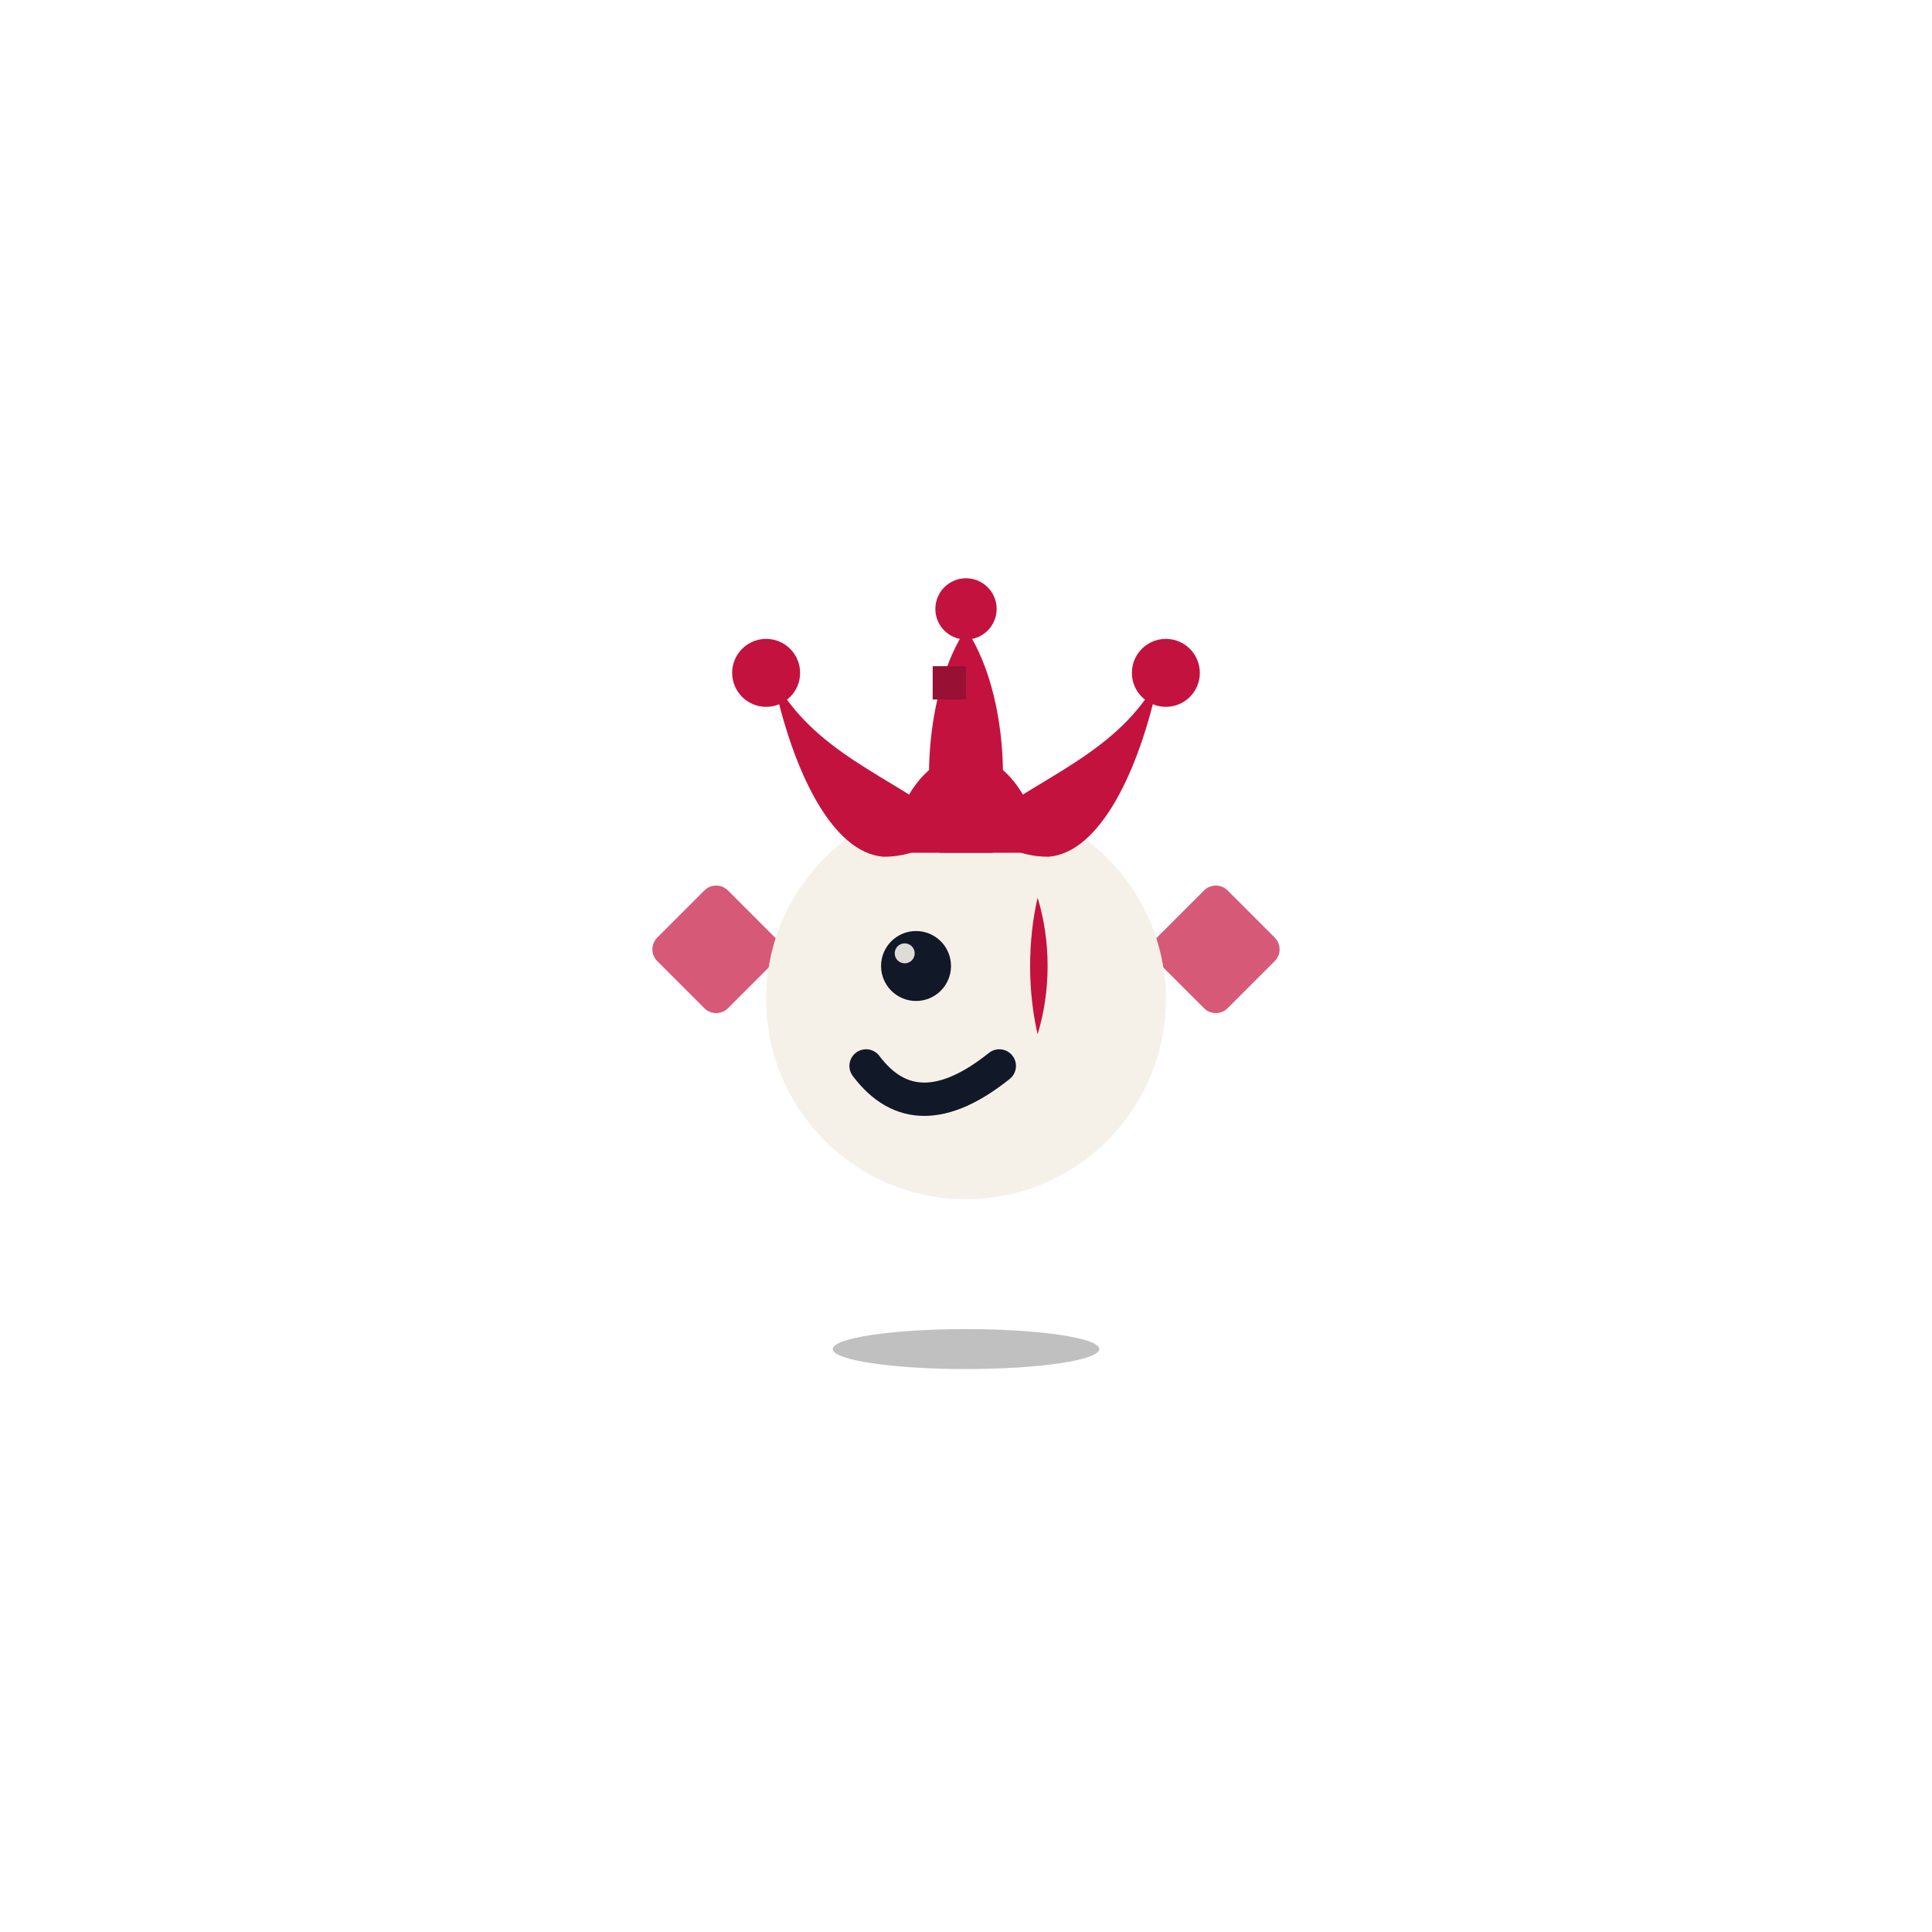
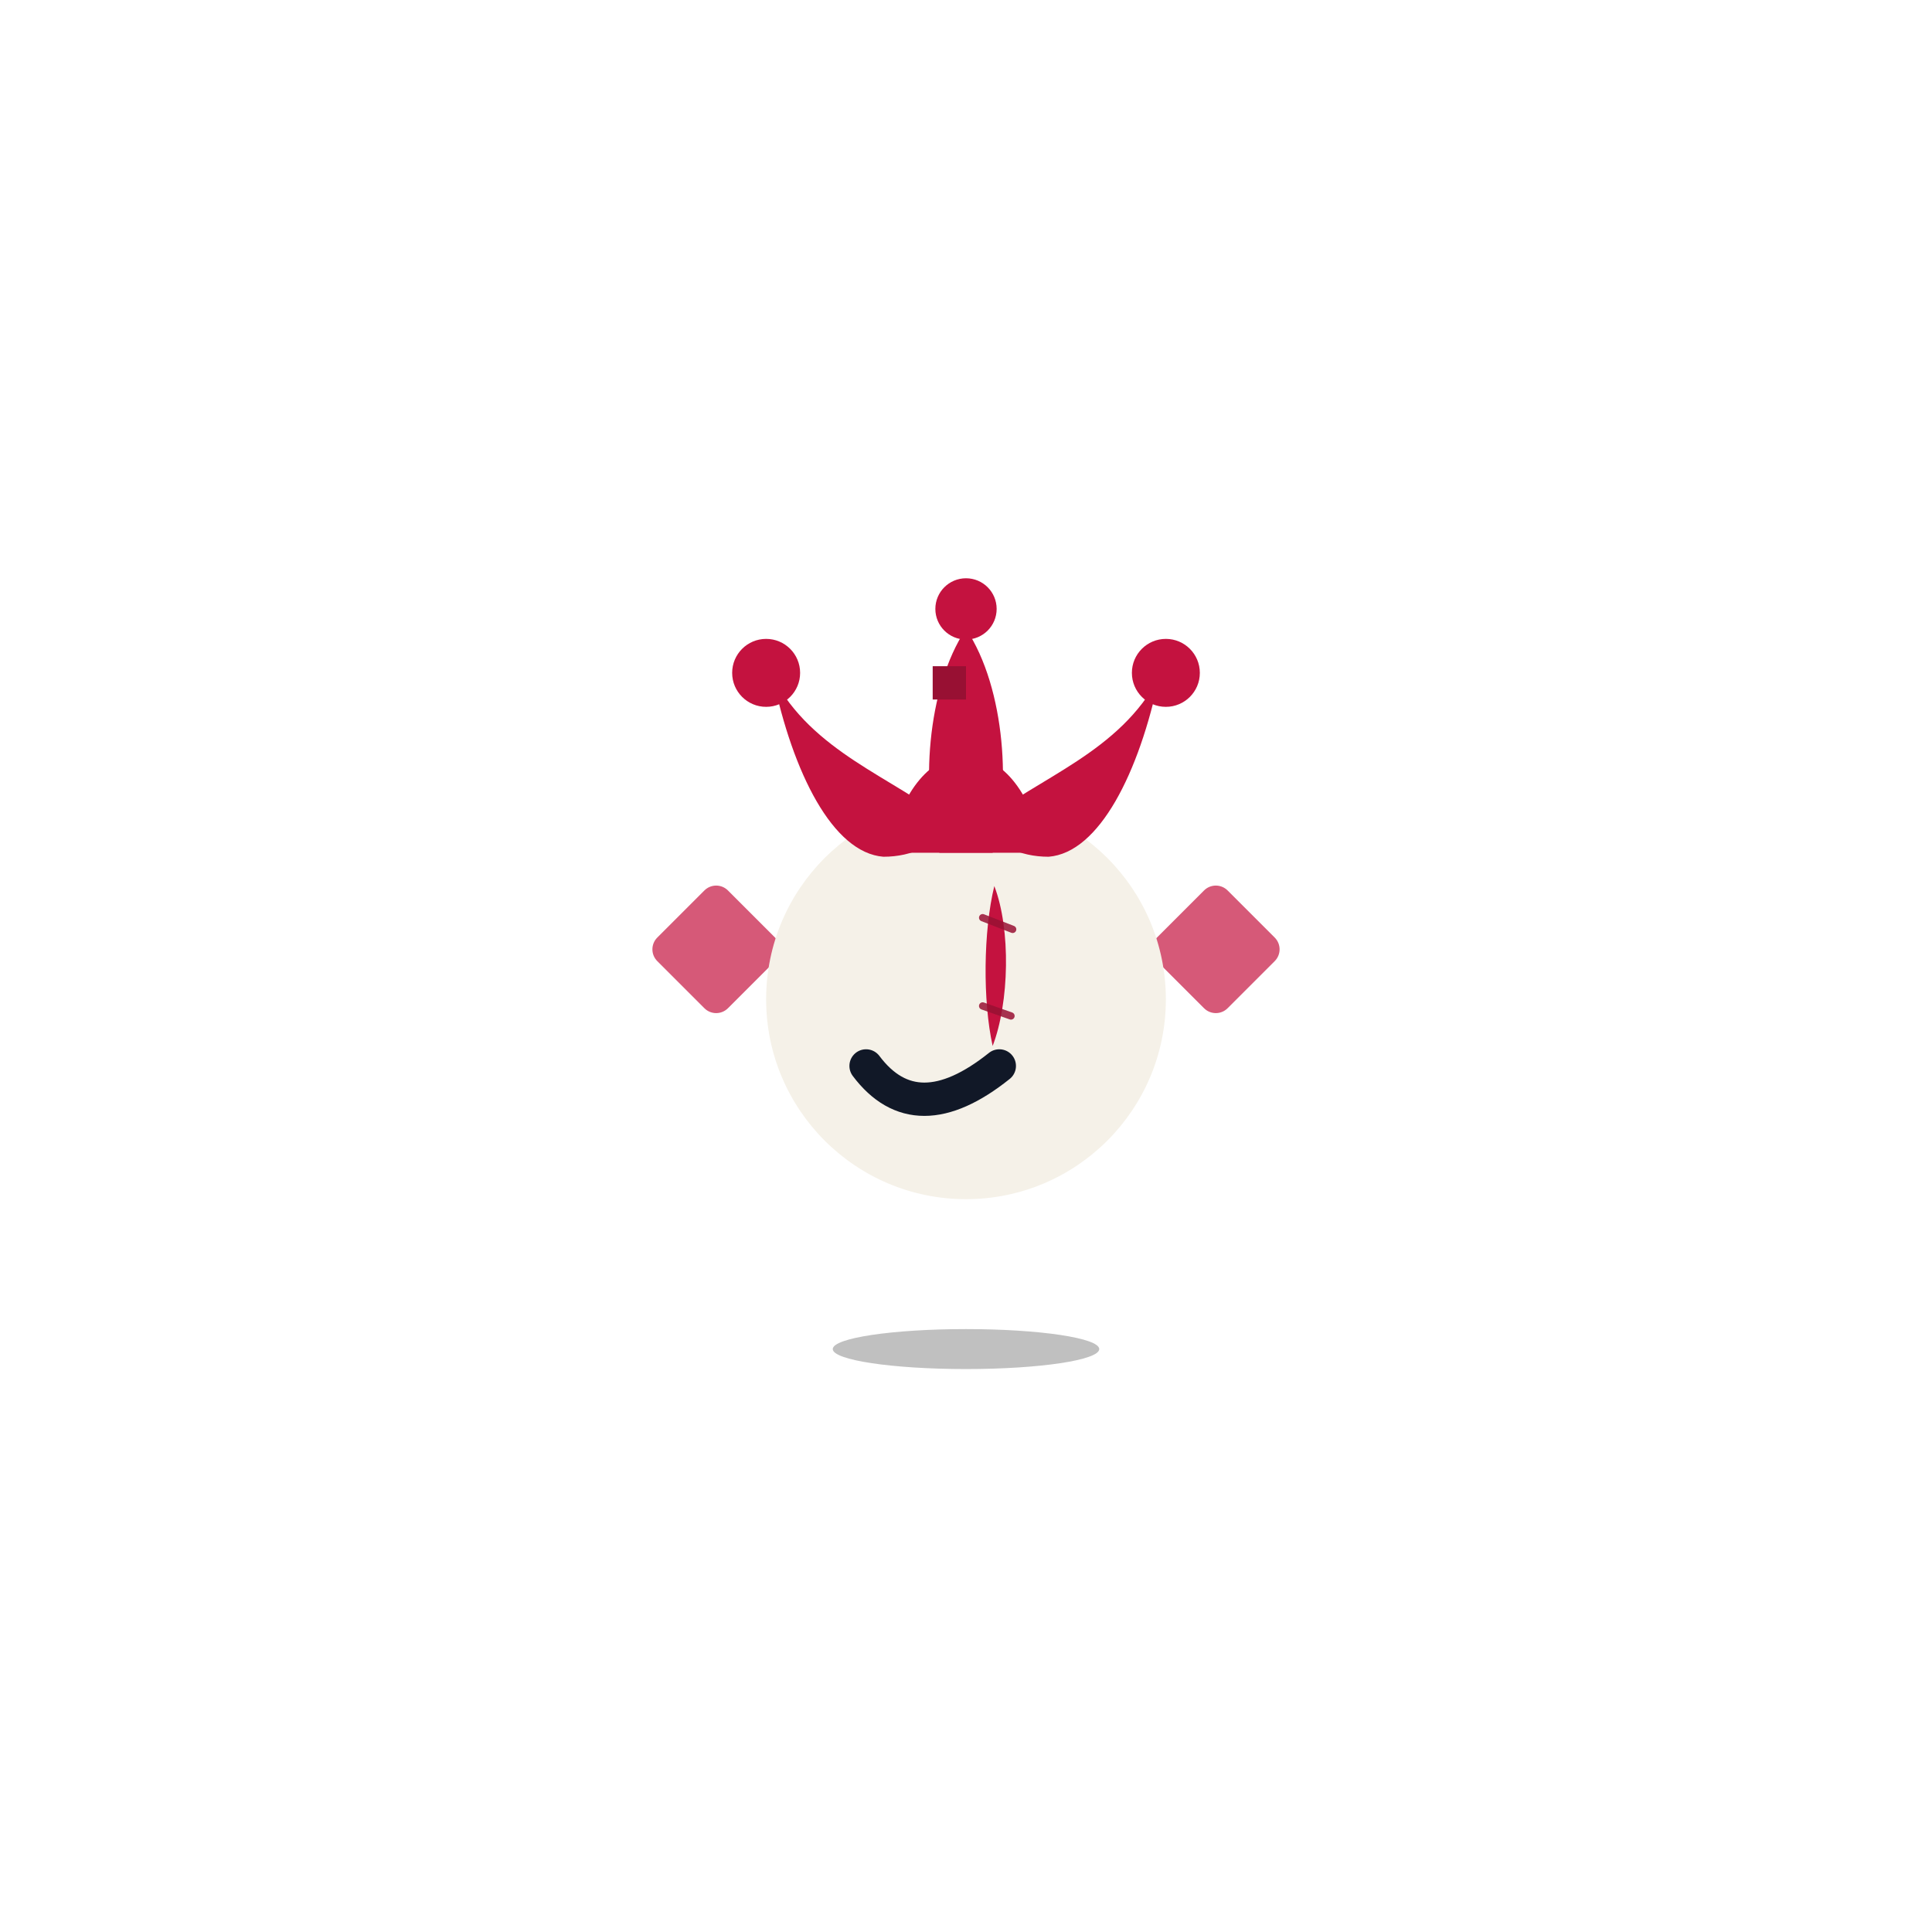
<svg xmlns="http://www.w3.org/2000/svg" viewBox="-18 -18 58 58" width="500" height="500" fill="none">
  <defs>
    <style>
-     .poke-r-body { transform-origin:11px 12px; animation:poke-r-tilt .6s cubic-bezier(.34,1.56,.64,1) forwards; }
-     .poke-right-shadow { transform-origin:11px 22.5px; animation:poke-right-shadow-pulse 3.2s ease-in-out infinite; }
+       /* ==PET-CORE== */
+       /* Anchor transforms at each shape's own box so the numbers read as intent
+          rather than as viewBox arithmetic. */
+       .pet-body,
+       .pet-head,
+       .pet-hat,
+       .pet-eye,
+       .pet-pupil,
+       .pet-lid,
+       .pet-shadow,
+       .pet-arm-l,
+       .pet-arm-r {
+         transform-box: fill-box;
+       }
+ 
+       /* Breath scales from the feet, never from the centre. */
+       .pet-body {
+         transform-origin: 50% 100%;
+         animation: pet-breathe 3.7s cubic-bezier(0.45, 0, 0.55, 1) infinite;
+       }
+ 
+       /* A slow lean, offset from the breath so the two never sync up. */
+       .pet-lean {
+         animation: pet-sway 6.1s cubic-bezier(0.37, 0, 0.63, 1) infinite;
+       }
+ 
+       /* The head is carried, it does not drive: it follows a beat late. */
+       .pet-head {
+         transform-origin: 50% 100%;
+         animation: pet-bob 3.7s cubic-bezier(0.45, 0, 0.55, 1) infinite;
+         animation-delay: 0.22s;
+       }
+ 
+       /* The bells trail further behind again. */
+       .pet-hat {
+         transform-origin: 50% 100%;
+         animation: pet-hat-swing 6.1s cubic-bezier(0.37, 0, 0.63, 1) infinite;
+         animation-delay: 0.38s;
+       }
+ 
+       /* The lid is the blink. In its own group so the pupil underneath can go on
+          tracking the cursor while the eye is shut. */
+       .pet-lid {
+         transform-origin: 50% 0%;
+         animation: pet-blink 4.3s cubic-bezier(0.3, 0, 0.2, 1) infinite;
+       }
+ 
+       /* Involuntary flicks between rests, as eyes actually move. */
+       .pet-saccade {
+         transform-origin: 50% 50%;
+         animation: pet-saccade 11s steps(1, end) infinite;
+       }
+ 
+       .pet-shine {
+         animation: pet-shine 4.3s ease-in-out infinite;
+       }
+ 
+       /* Tied to the breath, so contact with the ground stays believable. */
+       .pet-shadow {
+         transform-origin: 50% 50%;
+         animation: pet-shadow 3.7s cubic-bezier(0.45, 0, 0.55, 1) infinite;
+       }
+ 
+       .pet-arm-l {
+         transform-origin: 100% 0%;
+         animation: pet-arm-l 6.1s cubic-bezier(0.37, 0, 0.63, 1) infinite;
+         animation-delay: 0.3s;
+       }
+ 
+       .pet-arm-r {
+         transform-origin: 0% 0%;
+         animation: pet-arm-r 6.1s cubic-bezier(0.37, 0, 0.63, 1) infinite;
+         animation-delay: 0.46s;
+       }
+ 
+       /* The rise is quicker than the fall, like a real breath. */
+       @keyframes pet-breathe {
+         0% { transform: scale(1, 1) translateY(0); }
+         38% { transform: scale(0.988, 1.014) translateY(-0.16px); }
+         100% { transform: scale(1, 1) translateY(0); }
+       }
+ 
+       @keyframes pet-sway {
+         0%, 100% { transform: rotate(0deg) translateX(0); }
+         27% { transform: rotate(1.15deg) translateX(0.1px); }
+         52% { transform: rotate(0.1deg) translateX(0); }
+         78% { transform: rotate(-1.15deg) translateX(-0.1px); }
+       }
+ 
+       @keyframes pet-bob {
+         0% { transform: translateY(0) rotate(0deg); }
+         38% { transform: translateY(-0.22px) rotate(-0.5deg); }
+         100% { transform: translateY(0) rotate(0deg); }
+       }
+ 
+       @keyframes pet-hat-swing {
+         0%, 100% { transform: rotate(0deg); }
+         27% { transform: rotate(3.4deg); }
+         55% { transform: rotate(-0.6deg); }
+         80% { transform: rotate(-3.4deg); }
+       }
+ 
+       /* Down fast, up slower, then a second flick: the shape of a real blink
+          rather than an on/off frame. */
+       @keyframes pet-blink {
+         0%, 88% { transform: scaleY(0); }
+         90.5% { transform: scaleY(1); }
+         93% { transform: scaleY(0.08); }
+         95.5% { transform: scaleY(1); }
+         98% { transform: scaleY(0); }
+       }
+ 
+       @keyframes pet-saccade {
+         0%, 34% { transform: translate(0, 0); }
+         36%, 55% { transform: translate(0.42px, -0.12px); }
+         57%, 72% { transform: translate(-0.36px, 0.08px); }
+         74%, 100% { transform: translate(0, 0); }
+       }
+ 
+       @keyframes pet-shine {
+         0%, 100% { transform: translate(0, 0); opacity: 0.9; }
+         45% { transform: translate(0.12px, 0.06px); opacity: 0.72; }
+       }
+ 
+       @keyframes pet-shadow {
+         0% { transform: scaleX(1); opacity: 0.34; }
+         38% { transform: scaleX(0.955); opacity: 0.26; }
+         100% { transform: scaleX(1); opacity: 0.34; }
+       }
+ 
+       @keyframes pet-arm-l {
+         0%, 100% { transform: rotate(0deg); }
+         27% { transform: rotate(-5deg); }
+         78% { transform: rotate(4deg); }
+       }
+ 
+       @keyframes pet-arm-r {
+         0%, 100% { transform: rotate(0deg); }
+         27% { transform: rotate(5deg); }
+         78% { transform: rotate(-4deg); }
+       }
+ 
+       @media (prefers-reduced-motion: reduce) {
+         .pet-body,
+         .pet-lean,
+         .pet-head,
+         .pet-hat,
+         .pet-lid,
+         .pet-saccade,
+         .pet-shine,
+         .pet-shadow,
+         .pet-arm-l,
+         .pet-arm-r {
+           animation: none;
+         }
+       }
+       /* ==/PET-CORE== */
+ 
+     .pet-body { transform-origin:11px 12px; animation:pet-breathe 3.7s cubic-bezier(0.45, 0, 0.55, 1) infinite, poke-r-tilt .6s cubic-bezier(.34,1.56,.64,1) forwards; }
+     .pet-shadow { transform-origin:11px 22.5px; animation:pet-shadow-pulse 3.2s ease-in-out infinite; }
    @keyframes poke-r-tilt { 0%{transform:rotate(0) translateX(0)} 40%{transform:rotate(-12deg) translateX(-2px)} 100%{transform:rotate(-8deg) translateX(-1.5px)} }
-     @keyframes poke-right-shadow-pulse { 0%,100%{transform:scaleX(1);opacity:0.35} 50%{transform:scaleX(0.96);opacity:0.28} }
+     @keyframes pokeright-shadow-pulse { 0%,100%{transform:scaleX(1);opacity:0.35} 50%{transform:scaleX(0.96);opacity:0.28} }
  </style>
+     <clipPath id="poke-right-head-clip">
+       <rect x="5" y="6" width="12" height="12" rx="6" />
+     </clipPath>
+     <clipPath id="poke-right-eye-clip">
+       <circle cx="9.5" cy="11" r="1.35" />
+     </clipPath>
  </defs>
-   <ellipse class="poke-right-shadow" cx="11" cy="22.5" rx="4" ry="0.6" fill="#c0c0c0" />
-   <g class="poke-r-body">
+   <ellipse class="pet-shadow" cx="11" cy="22.5" rx="4" ry="0.6" fill="#c0c0c0" />
+   <g class="pet-body">
    <rect x="2" y="9" width="3" height="3" rx="0.5" fill="#c4123f" opacity="0.7" transform="rotate(45 3.5 10.5)" />
    <rect x="17" y="9" width="3" height="3" rx="0.5" fill="#c4123f" opacity="0.7" transform="rotate(45 18.5 10.5)" />
    <rect x="5" y="6" width="12" height="12" rx="6" fill="#f5f1e8" />
    <g class="pet-hat" transform="translate(11.00 7.00) rotate(0.0)">
      <path d="M-0.48 -0.30 C-2.20 -1.68 -4.60 -2.40 -5.80 -4.68 C-5.20 -1.80 -4.00 0.60 -2.48 0.72 C-1.60 0.72 -0.88 0.36 -0.48 -0.30 Z" fill="#c4123f" />
      <path d="M0.48 -0.30 C2.20 -1.68 4.60 -2.40 5.80 -4.68 C5.20 -1.80 4.00 0.60 2.48 0.72 C1.60 0.72 0.88 0.36 0.48 -0.30 Z" fill="#c4123f" />
      <path d="M-2.32 0.60 C-1.60 -3.30 1.60 -3.30 2.32 0.60 Z" fill="#c4123f" />
      <path d="M0 -6.12 C-1.20 -4.32 -1.36 -1.20 -0.80 0.60 L0.80 0.60 C1.36 -1.20 1.20 -4.32 0 -6.12 Z" fill="#c4123f" />
      <circle cx="-6.00" cy="-4.80" r="1.02" fill="#c4123f" />
      <circle cx="6.00" cy="-4.80" r="1.02" fill="#c4123f" />
      <circle cx="0" cy="-6.72" r="0.92" fill="#c4123f" />
    </g>
    <rect x="10" y="2" width="1" height="1" fill="#981033" />
-     <circle cx="9.50" cy="11.00" r="1.05" fill="#111827" />
-     <circle cx="9.16" cy="10.62" r="0.3" fill="#f5f1e8" opacity="0.9" />
-     <path d="M13.15 8.95 C13.55 10.25 13.55 11.75 13.15 13.05 C12.85 11.75 12.85 10.25 13.15 8.95 Z" fill="#c4123f" />
+     <g class="pet-eye" clip-path="url(#poke-right-head-clip)">
+       <g class="pet-pupil">
+         <g class="pet-saccade">
+           <g clip-path="url(#poke-right-eye-clip)">
+             <circle cx="9.5" cy="11" r="1.15" fill="#111827" />
+             <circle class="pet-shine" cx="9.12" cy="10.58" r="0.34" fill="#f5f1e8" opacity="0.9" />
+             <circle cx="9.92" cy="11.50" r="0.18" fill="#f5f1e8" opacity="0.35" />
+             <rect class="pet-lid" x="8.10" y="9.60" width="2.8" height="2.8" fill="#f5f1e8" />
+           </g>
+           <path d="M11.85 8.60 C12.35 9.90 12.30 12.10 11.80 13.40 C11.50 12.05 11.52 9.95 11.85 8.60 Z" fill="#c4123f" />
+           <path d="M11.50 9.55 L12.40 9.90" stroke="#981033" stroke-width="0.22" stroke-linecap="round" opacity="0.85" />
+           <path d="M11.50 12.20 L12.35 12.50" stroke="#981033" stroke-width="0.22" stroke-linecap="round" opacity="0.85" />
+         </g>
+       </g>
+     </g>
    <path d="M8 14 Q9.5 16 12 14" stroke="#111827" stroke-width="1" stroke-linecap="round" fill="none" />
  </g>
</svg>
